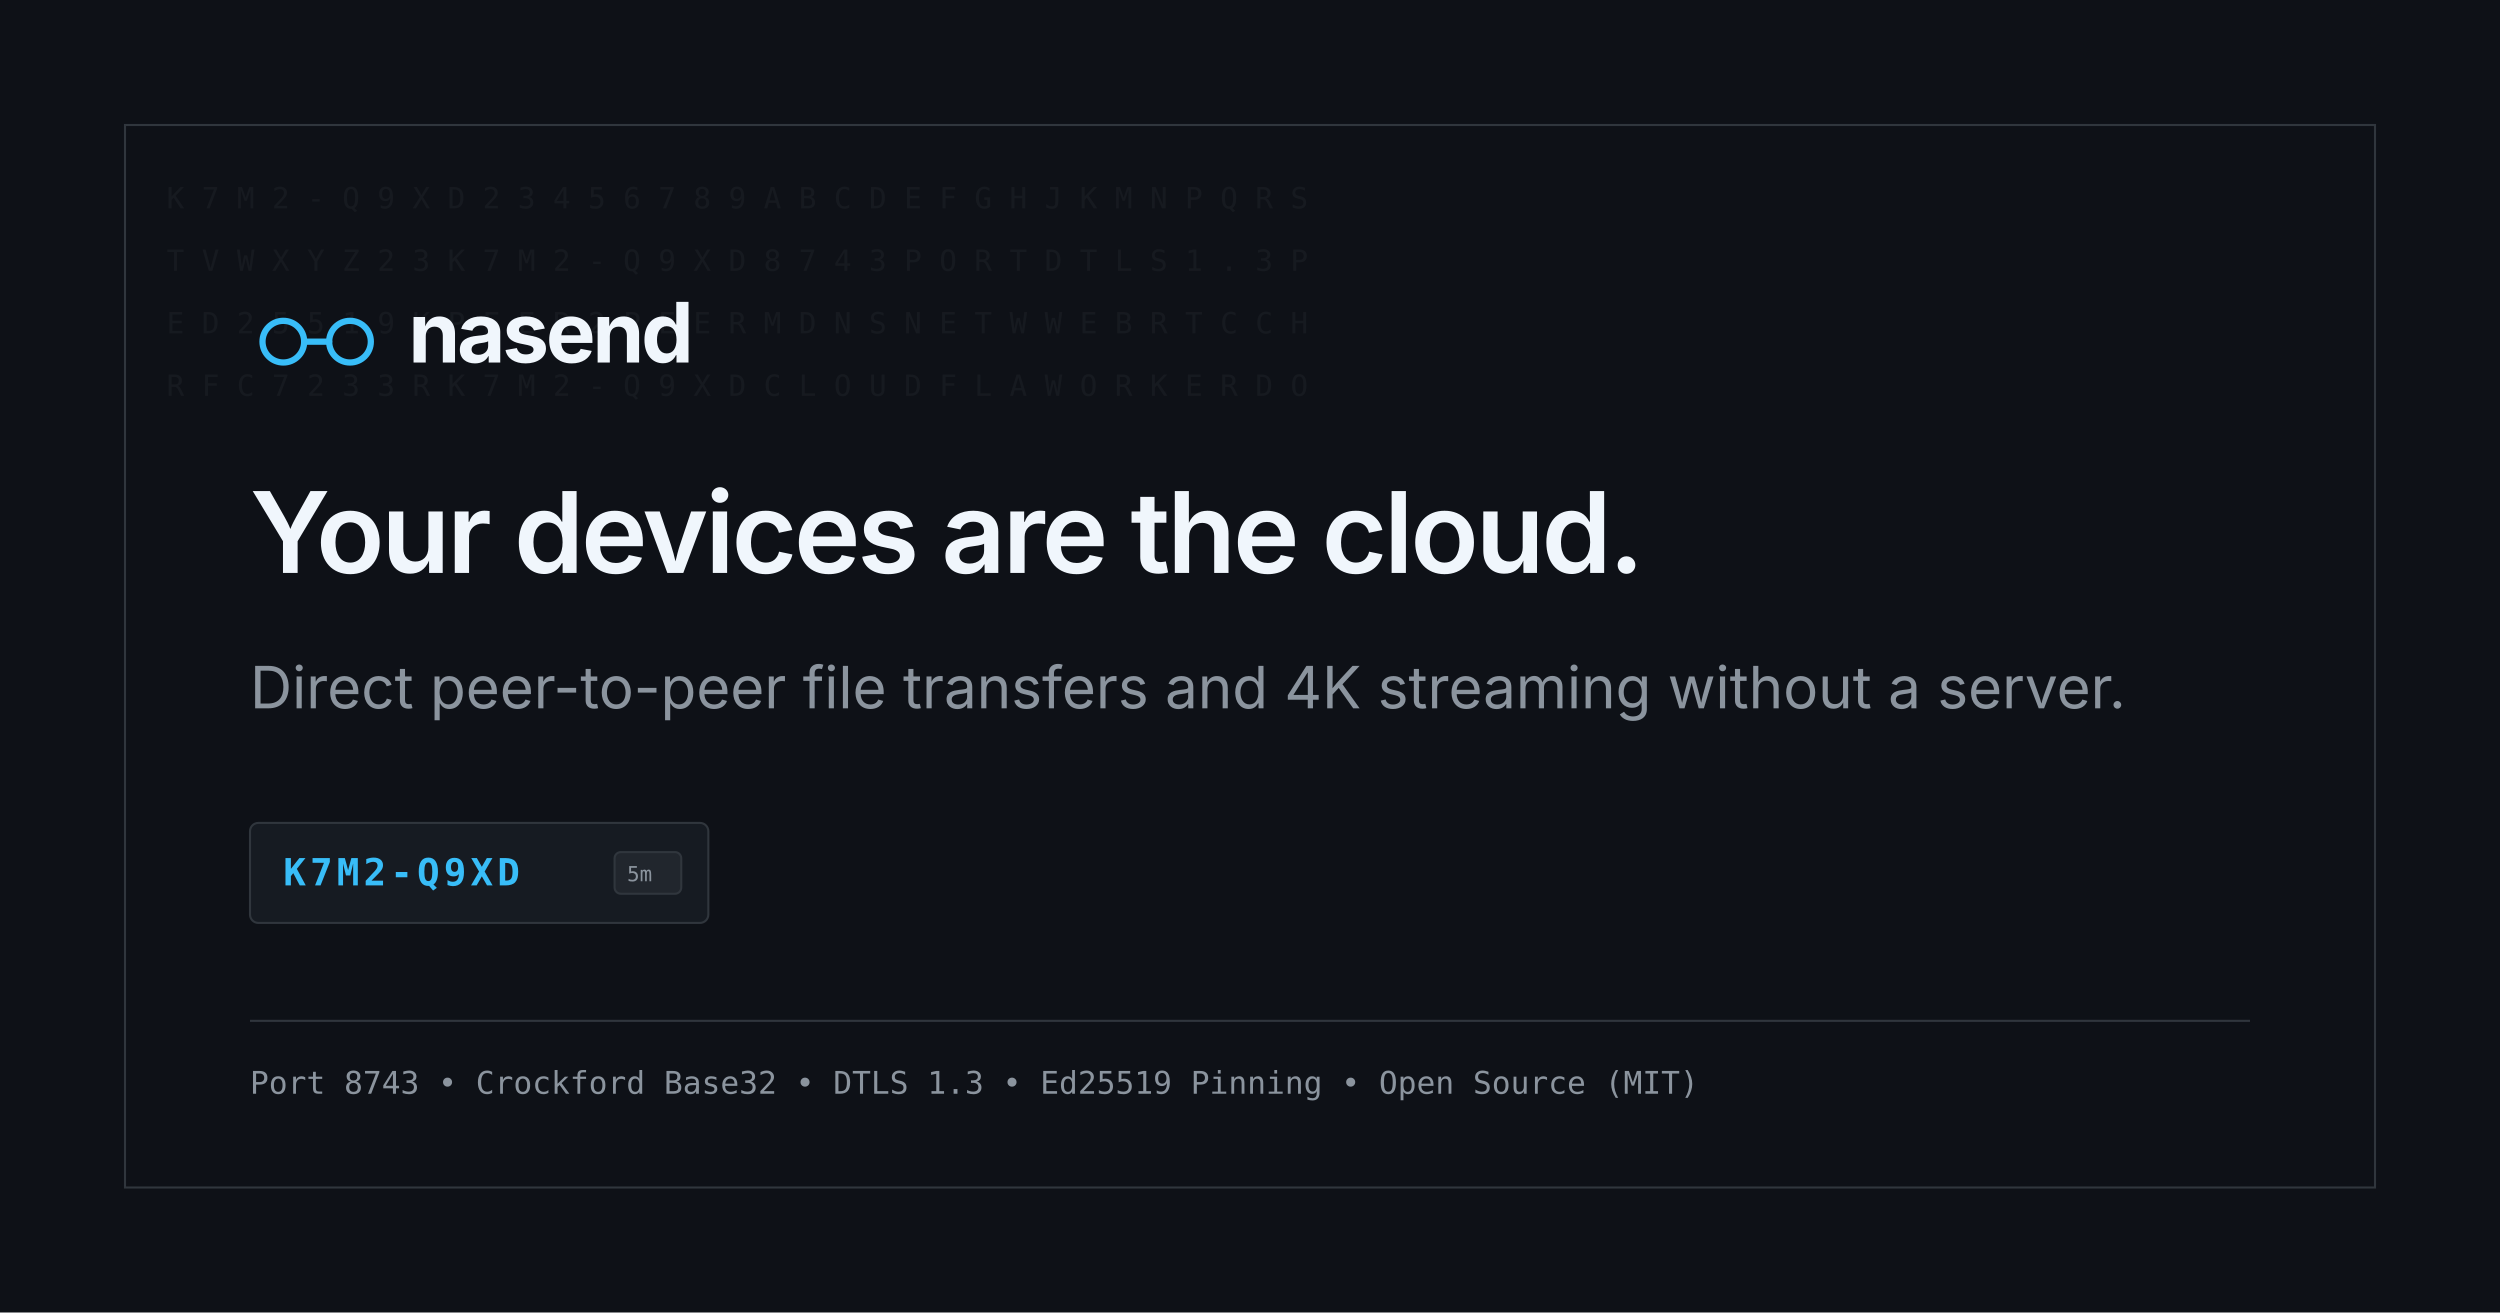
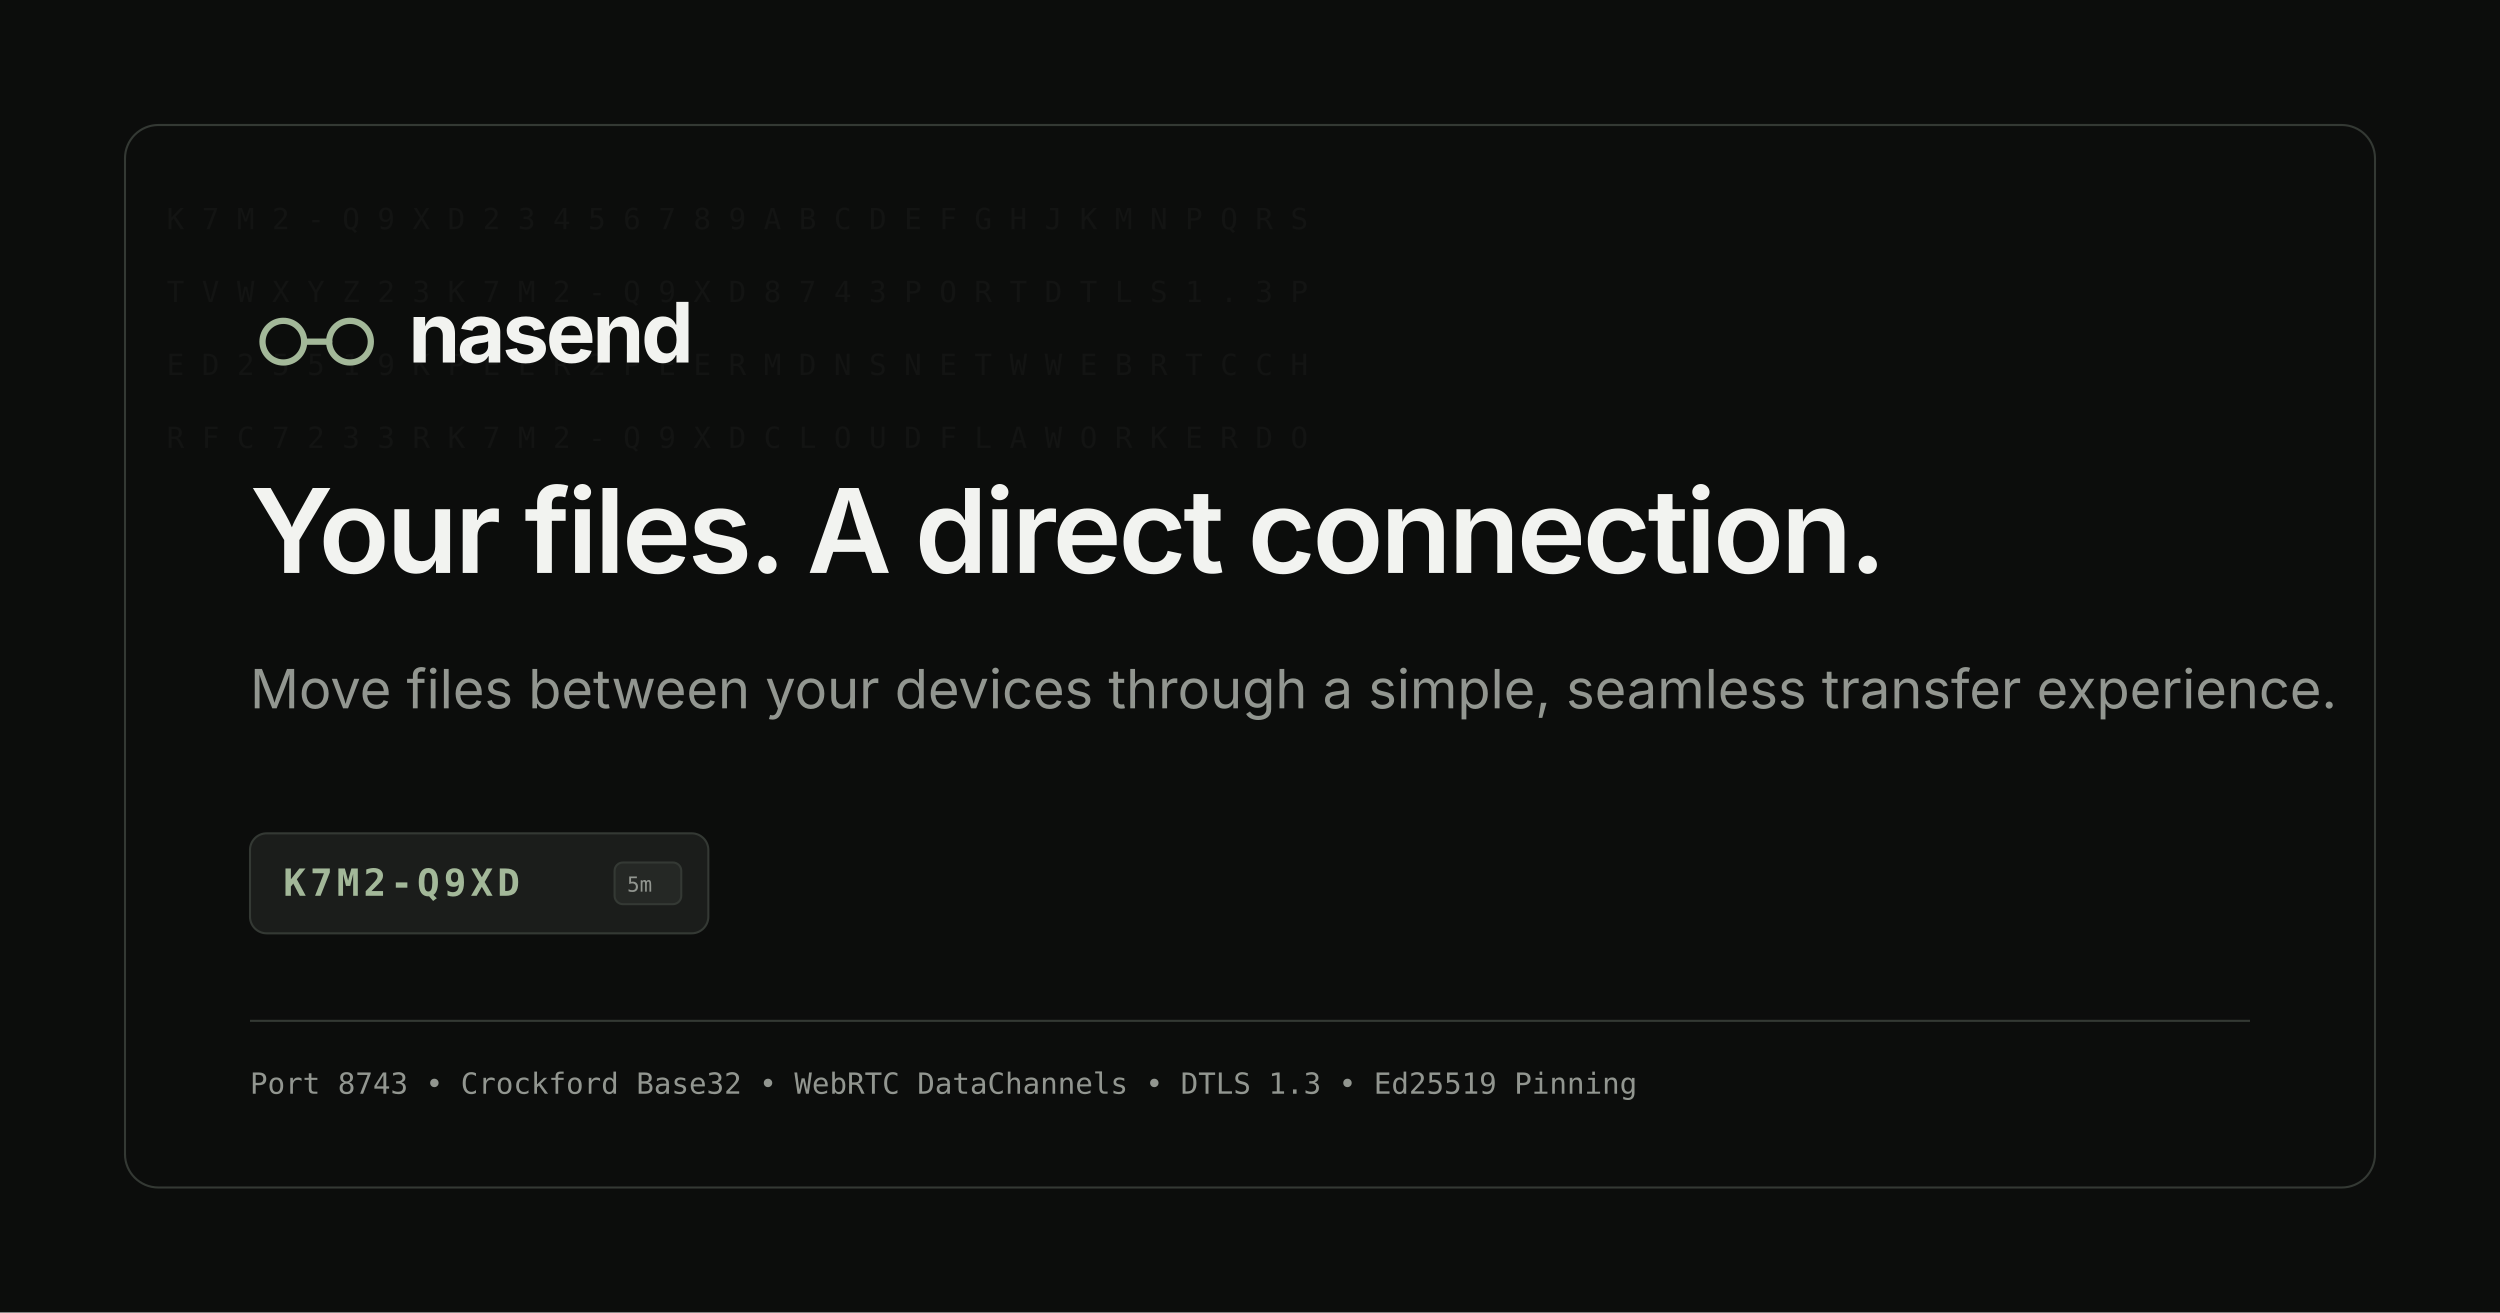
<svg xmlns="http://www.w3.org/2000/svg" width="1200" height="630" viewBox="0 0 1200 630">
-   <rect width="1200" height="630" fill="#0e1117" />
-   <rect x="60" y="60" width="1080" height="510" fill="none" stroke="#30363d" stroke-width="1" />
-   <g opacity="0.04" font-family="ui-monospace, SFMono-Regular, monospace" font-size="14" fill="#f0f6fc">
-     <text x="80" y="100">K 7 M 2 - Q 9 X D   2 3 4 5 6 7 8 9   A B C D E F G H   J K M N P Q R S</text>
-     <text x="80" y="130">T V W X Y Z 2 3   K 7 M 2 - Q 9 X D   8 7 4 3 P O R T   D T L S 1 . 3 P</text>
-     <text x="80" y="160">E D 2 5 5 1 9 K   P E E R 2 P E E R   M D N S N E T W   W E B R T C C H</text>
-     <text x="80" y="190">R F C 7 2 3 3 R   K 7 M 2 - Q 9 X D   C L O U D F L A   W O R K E R D O</text>
+   <rect width="1200" height="630" fill="#0C0D0C" />
+   <rect x="60" y="60" width="1080" height="510" fill="none" stroke="#343934" stroke-width="1" rx="16" />
+   <g opacity="0.03" font-family="ui-monospace, SFMono-Regular, monospace" font-size="14" fill="#F2F3F0">
+     <text x="80" y="110">K 7 M 2 - Q 9 X D   2 3 4 5 6 7 8 9   A B C D E F G H   J K M N P Q R S</text>
+     <text x="80" y="145">T V W X Y Z 2 3   K 7 M 2 - Q 9 X D   8 7 4 3 P O R T   D T L S 1 . 3 P</text>
+     <text x="80" y="180">E D 2 5 5 1 9 K   P E E R 2 P E E R   M D N S N E T W   W E B R T C C H</text>
+     <text x="80" y="215">R F C 7 2 3 3 R   K 7 M 2 - Q 9 X D   C L O U D F L A   W O R K E R D O</text>
  </g>
  <g transform="translate(120, 140)">
-     <circle cx="16" cy="24" r="10" fill="none" stroke="#38bdf8" stroke-width="3" />
-     <circle cx="48" cy="24" r="10" fill="none" stroke="#38bdf8" stroke-width="3" />
-     <line x1="26" y1="24" x2="38" y2="24" stroke="#38bdf8" stroke-width="3" stroke-linecap="round" />
-     <text x="76" y="34" font-family="-apple-system, BlinkMacSystemFont, Segoe UI, sans-serif" font-weight="700" font-size="40" fill="#f0f6fc" letter-spacing="-1.5">nasend</text>
+     <circle cx="16" cy="24" r="10" fill="none" stroke="#A3B899" stroke-width="3" />
+     <circle cx="48" cy="24" r="10" fill="none" stroke="#A3B899" stroke-width="3" />
+     <line x1="26" y1="24" x2="38" y2="24" stroke="#A3B899" stroke-width="3" stroke-linecap="round" />
+     <text x="76" y="34" font-family="'Space Grotesk', -apple-system, sans-serif" font-weight="700" font-size="40" fill="#F2F3F0" letter-spacing="-1.5">nasend</text>
  </g>
-   <text x="120" y="275" font-family="-apple-system, BlinkMacSystemFont, Segoe UI, sans-serif" font-weight="600" font-size="54" fill="#f0f6fc" letter-spacing="-1.5">
-     Your devices are the cloud.
+   <text x="120" y="275" font-family="'Space Grotesk', -apple-system, sans-serif" font-weight="600" font-size="56" fill="#F2F3F0" letter-spacing="-1.5">
+     Your files. A direct connection.
  </text>
-   <text x="120" y="340" font-family="-apple-system, BlinkMacSystemFont, Segoe UI, sans-serif" font-weight="400" font-size="28" fill="#8b949e">
-     Direct peer-to-peer file transfers and 4K streaming without a server.
+   <text x="120" y="340" font-family="'Geist', -apple-system, sans-serif" font-weight="400" font-size="26" fill="#929690">
+     Move files between your devices through a simple, seamless transfer experience.
  </text>
-   <g transform="translate(120, 395)">
-     <rect x="0" y="0" width="220" height="48" rx="4" fill="#161b22" stroke="#30363d" stroke-width="1" />
-     <text x="16" y="30" font-family="ui-monospace, SFMono-Regular, monospace" font-size="18" font-weight="600" fill="#38bdf8" letter-spacing="2">K7M2-Q9XD</text>
-     <rect x="175" y="14" width="32" height="20" rx="3" fill="#21262d" stroke="#30363d" stroke-width="1" />
-     <text x="181" y="28" font-family="ui-monospace, SFMono-Regular, monospace" font-size="10" fill="#8b949e">5m</text>
+   <g transform="translate(120, 400)">
+     <rect x="0" y="0" width="220" height="48" rx="8" fill="#1B1D1B" stroke="#343934" stroke-width="1" />
+     <text x="16" y="30" font-family="ui-monospace, SFMono-Regular, monospace" font-size="18" font-weight="600" fill="#A3B899" letter-spacing="2">K7M2-Q9XD</text>
+     <rect x="175" y="14" width="32" height="20" rx="4" fill="#252825" stroke="#343934" stroke-width="1" />
+     <text x="181" y="28" font-family="ui-monospace, SFMono-Regular, monospace" font-size="10" fill="#929690">5m</text>
  </g>
-   <line x1="120" y1="490" x2="1080" y2="490" stroke="#30363d" stroke-width="1" />
-   <text x="120" y="525" font-family="ui-monospace, SFMono-Regular, monospace" font-size="15" fill="#8b949e">
-     Port 8743 • Crockford Base32 • DTLS 1.3 • Ed25519 Pinning • Open Source (MIT)
+   <line x1="120" y1="490" x2="1080" y2="490" stroke="#343934" stroke-width="1" />
+   <text x="120" y="525" font-family="ui-monospace, SFMono-Regular, monospace" font-size="14" fill="#929690">
+     Port 8743 • Crockford Base32 • WebRTC DataChannels • DTLS 1.3 • Ed25519 Pinning
  </text>
</svg>
